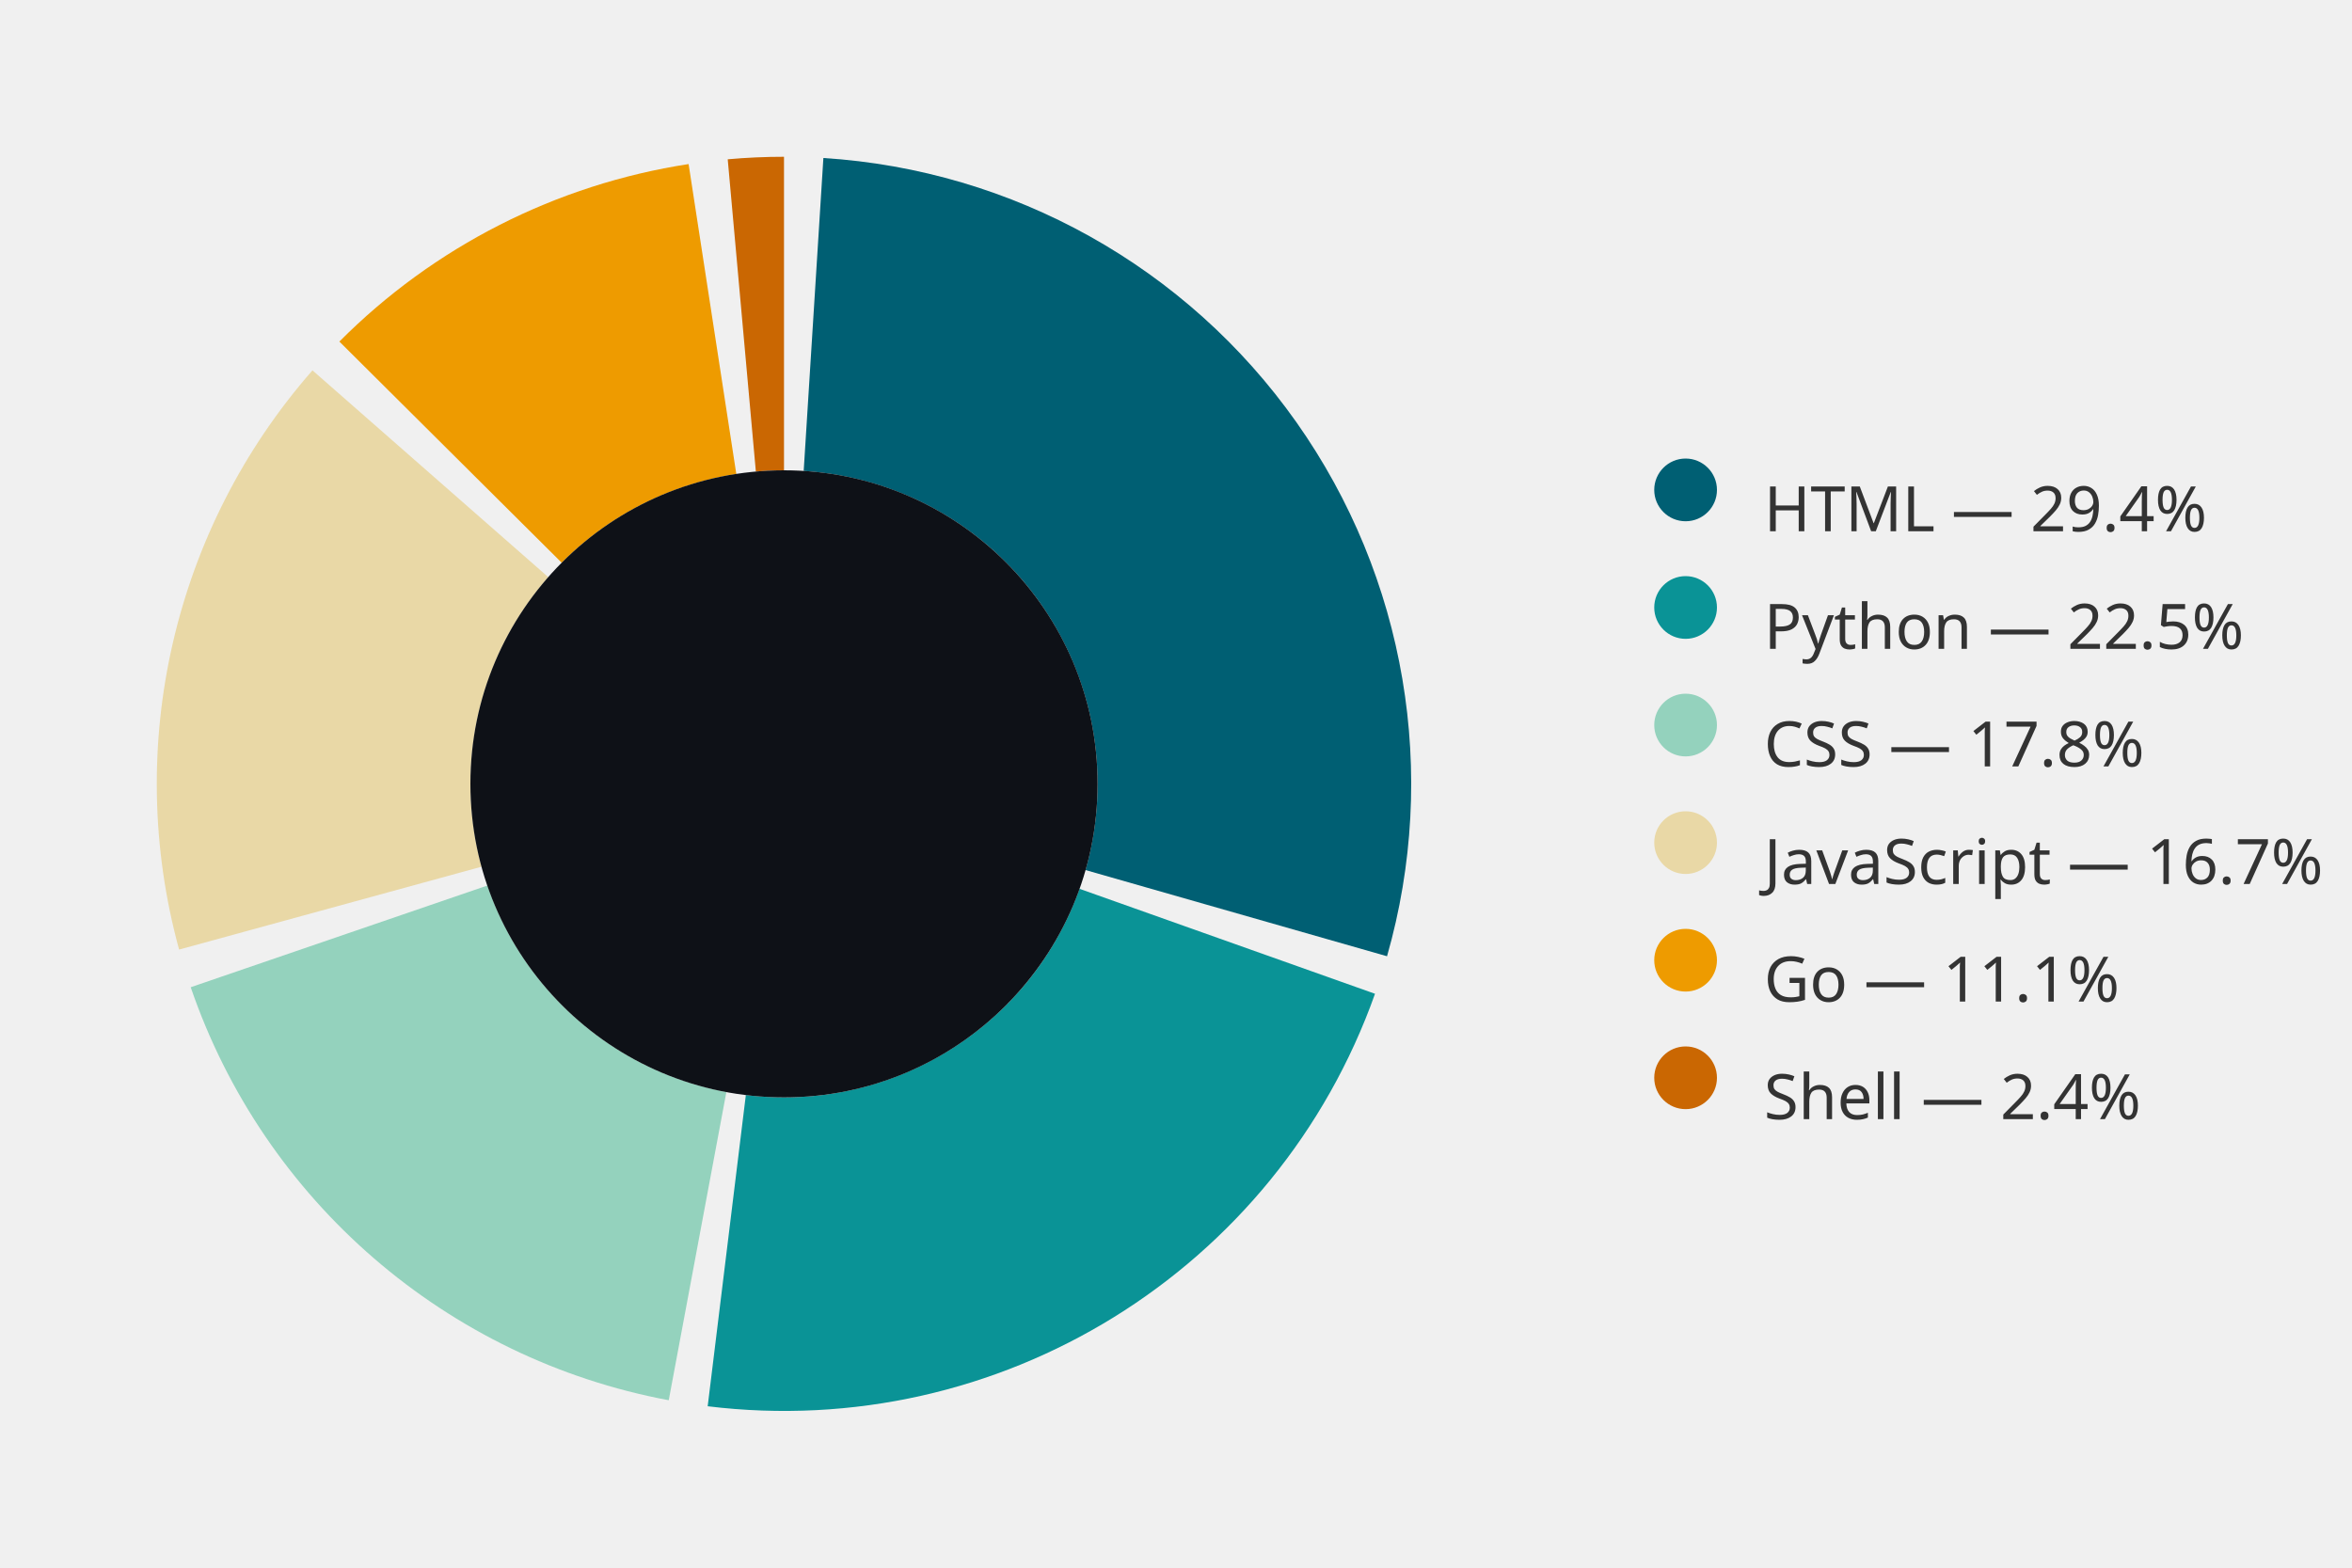
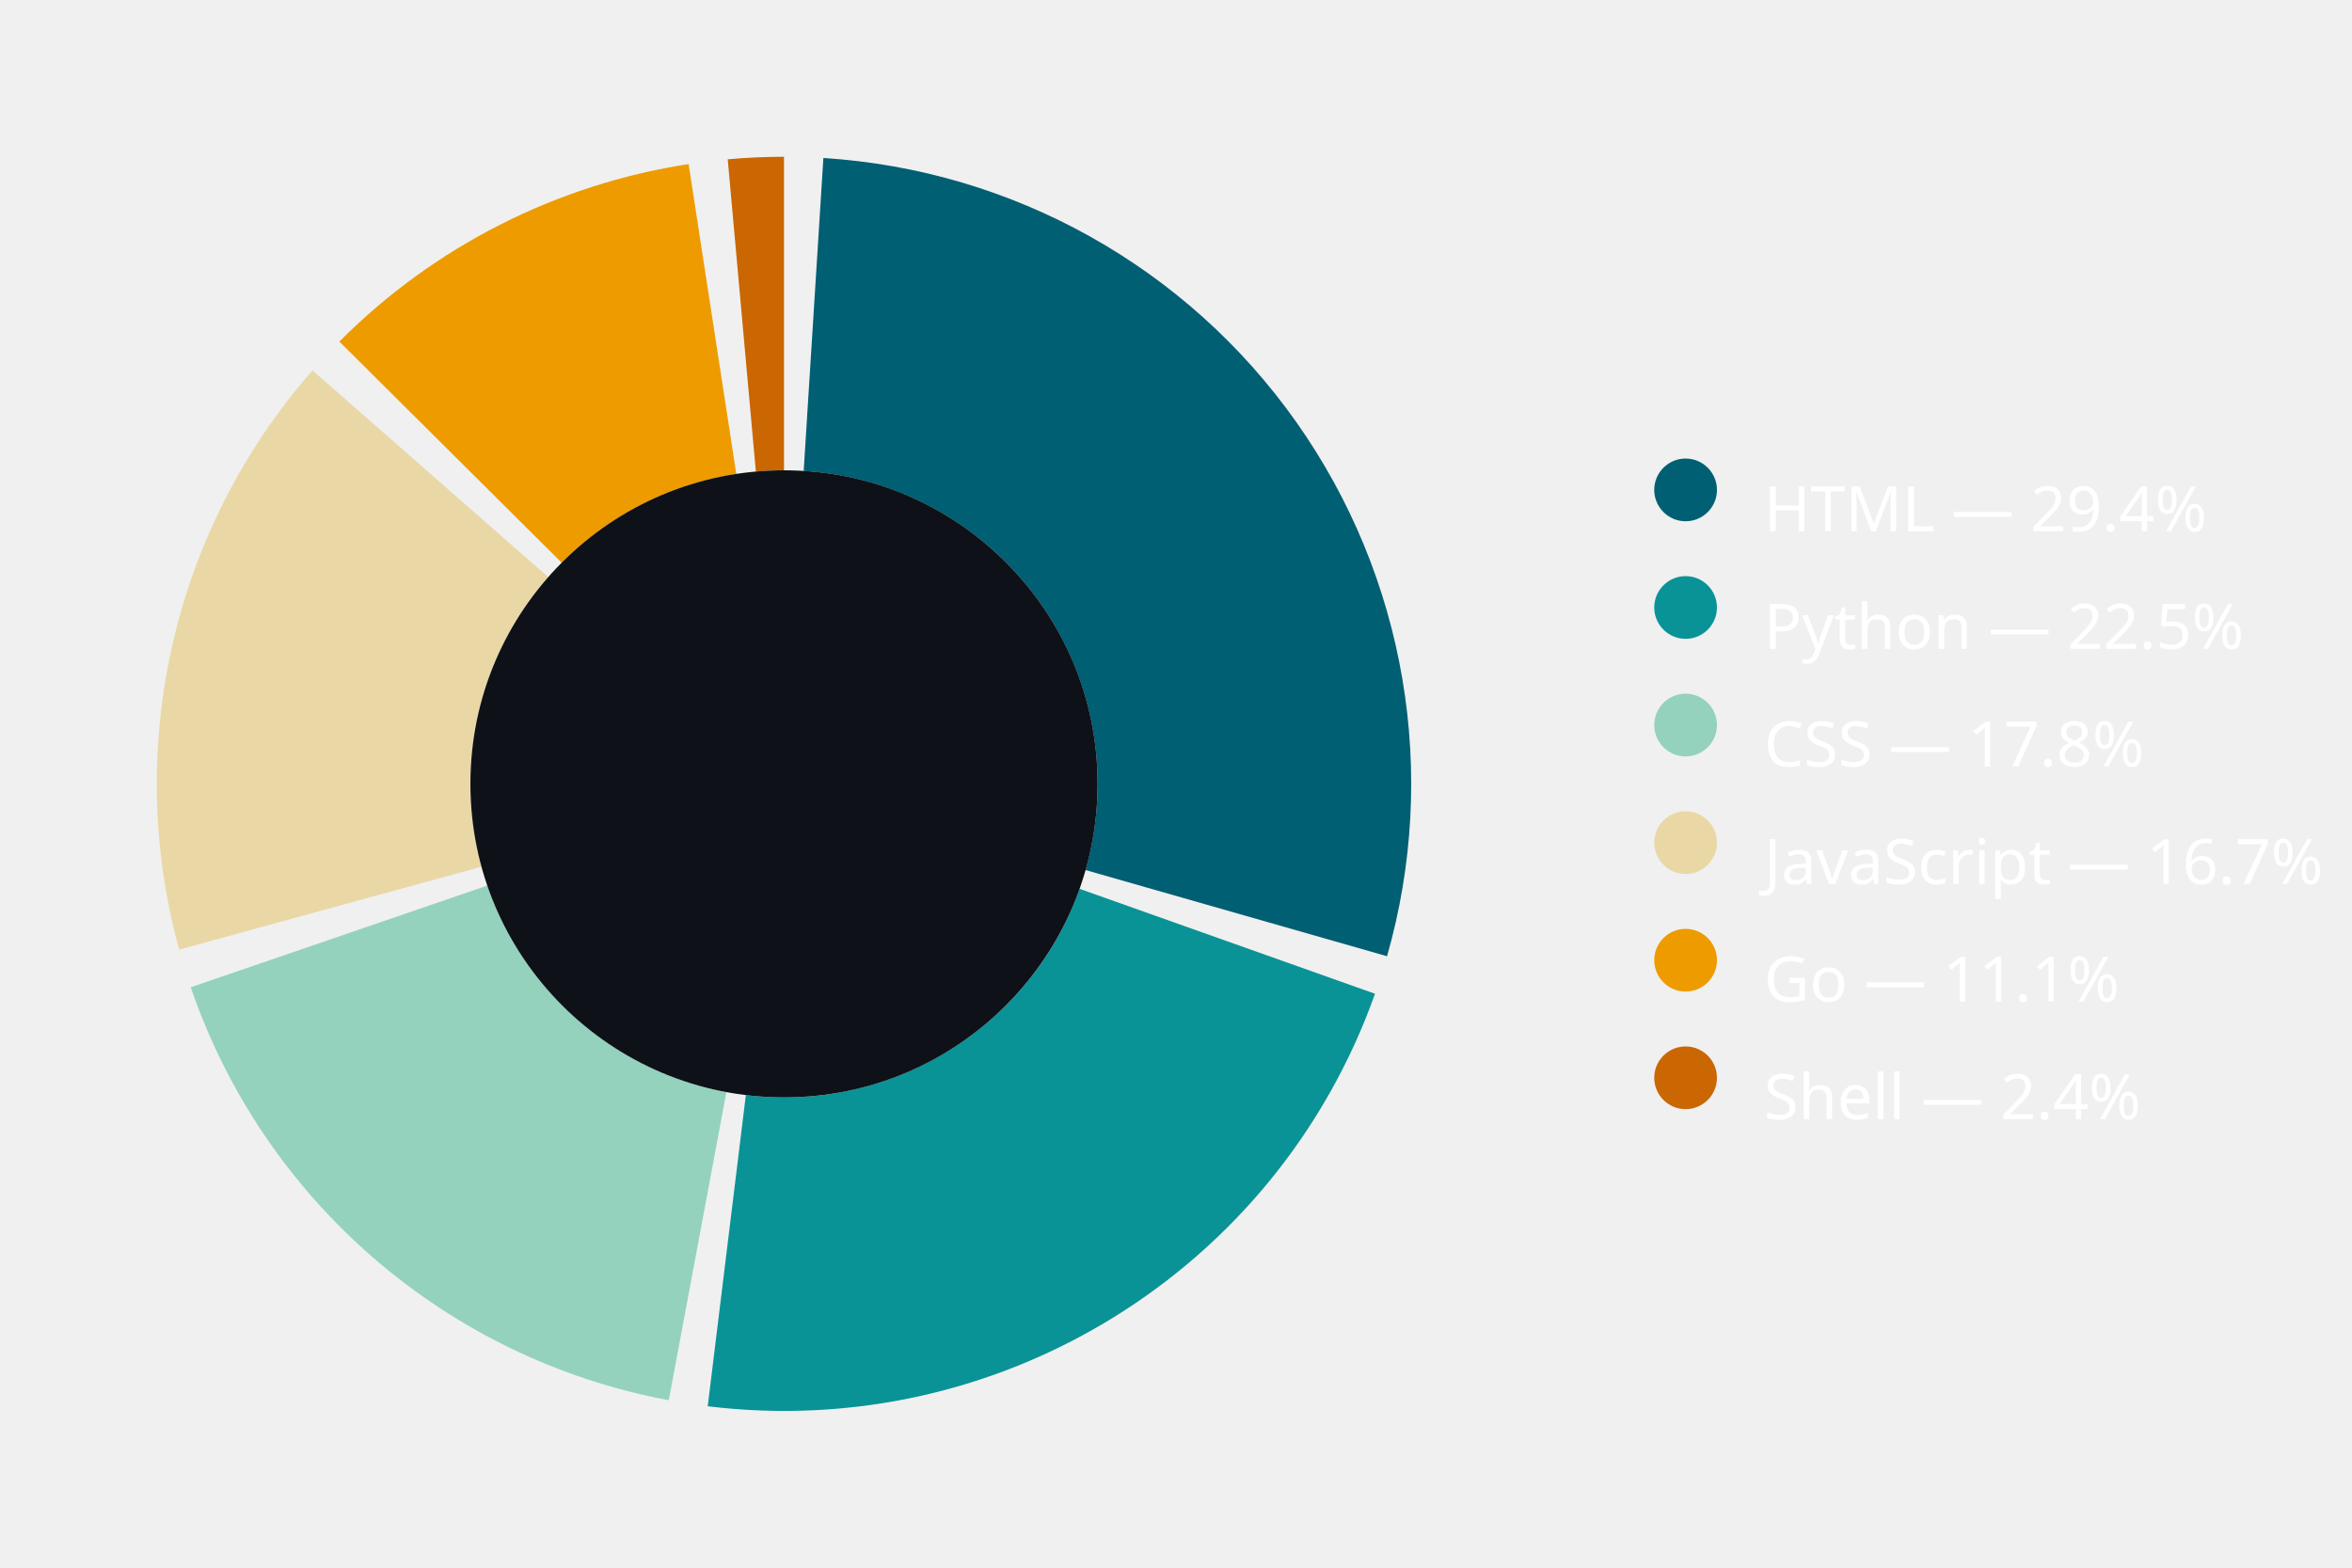
<svg xmlns="http://www.w3.org/2000/svg" width="450" height="300" role="img" aria-label="GitHub language stats donut chart">
  <g transform="translate(0,0)">
-     <path d="M 265.375 182.993 A 120 120 0 0 0 157.535 30.237 L 153.767 90.118 A 60 60 0 0 1 207.688 166.497 Z" fill="#005f73" />
-     <path d="M 135.398 269.108 A 120 120 0 0 0 263.076 190.173 L 206.538 170.086 A 60 60 0 0 1 142.699 209.554 Z" fill="#0a9396" />
-     <path d="M 36.487 188.92 A 120 120 0 0 0 127.948 267.956 L 138.974 208.978 A 60 60 0 0 1 93.243 169.46 Z" fill="#94d2bd" />
-     <path d="M 59.784 70.873 A 120 120 0 0 0 34.267 181.715 L 92.133 165.858 A 60 60 0 0 1 104.892 110.436 Z" fill="#e9d8a6" />
-     <path d="M 131.749 31.396 A 120 120 0 0 0 64.931 65.364 L 107.465 107.682 A 60 60 0 0 1 140.874 90.698 Z" fill="#ee9b00" />
+     <path d="M 265.376 182.99 A 120 120 0 0 0 157.535 30.237 L 153.767 90.118 A 60 60 0 0 1 207.688 166.495 Z" fill="#005f73" />
+     <path d="M 135.405 269.109 A 120 120 0 0 0 263.077 190.169 L 206.539 170.085 A 60 60 0 0 1 142.702 209.555 Z" fill="#0a9396" />
+     <path d="M 36.49 188.928 A 120 120 0 0 0 127.955 267.958 L 138.977 208.979 A 60 60 0 0 1 93.245 169.464 Z" fill="#94d2bd" />
+     <path d="M 59.786 70.871 A 120 120 0 0 0 34.269 181.724 L 92.135 165.862 A 60 60 0 0 1 104.893 110.436 Z" fill="#e9d8a6" />
+     <path d="M 131.749 31.396 A 120 120 0 0 0 64.932 65.363 L 107.466 107.681 A 60 60 0 0 1 140.874 90.698 Z" fill="#ee9b00" />
    <path d="M 150 30 A 120 120 0 0 0 139.232 30.484 L 144.616 90.242 A 60 60 0 0 1 150 90 Z" fill="#ca6702" />
    <circle cx="150" cy="150" r="60" fill="#0E1117" />
  </g>
  <g transform="translate(315, 0)">
    <circle cx="7.5" cy="93.75" r="6" fill="#005f73" />
-     <text x="22.5" y="97.5" font-family="sans-serif" font-size="12" fill="#333" dominant-baseline="middle">
+     <text x="22.5" y="97.5" font-family="sans-serif" font-size="12" fill="white" dominant-baseline="middle">
        HTML — 29.4%
      </text>
    <circle cx="7.5" cy="116.25" r="6" fill="#0a9396" />
-     <text x="22.5" y="120" font-family="sans-serif" font-size="12" fill="#333" dominant-baseline="middle">
+     <text x="22.5" y="120" font-family="sans-serif" font-size="12" fill="white" dominant-baseline="middle">
        Python — 22.5%
      </text>
    <circle cx="7.5" cy="138.75" r="6" fill="#94d2bd" />
-     <text x="22.5" y="142.5" font-family="sans-serif" font-size="12" fill="#333" dominant-baseline="middle">
+     <text x="22.5" y="142.5" font-family="sans-serif" font-size="12" fill="white" dominant-baseline="middle">
        CSS — 17.8%
      </text>
    <circle cx="7.5" cy="161.25" r="6" fill="#e9d8a6" />
-     <text x="22.5" y="165" font-family="sans-serif" font-size="12" fill="#333" dominant-baseline="middle">
+     <text x="22.5" y="165" font-family="sans-serif" font-size="12" fill="white" dominant-baseline="middle">
        JavaScript — 16.7%
      </text>
    <circle cx="7.5" cy="183.75" r="6" fill="#ee9b00" />
-     <text x="22.5" y="187.5" font-family="sans-serif" font-size="12" fill="#333" dominant-baseline="middle">
+     <text x="22.5" y="187.5" font-family="sans-serif" font-size="12" fill="white" dominant-baseline="middle">
        Go — 11.1%
      </text>
    <circle cx="7.5" cy="206.25" r="6" fill="#ca6702" />
-     <text x="22.5" y="210" font-family="sans-serif" font-size="12" fill="#333" dominant-baseline="middle">
+     <text x="22.5" y="210" font-family="sans-serif" font-size="12" fill="white" dominant-baseline="middle">
        Shell — 2.4%
      </text>
  </g>
</svg>
